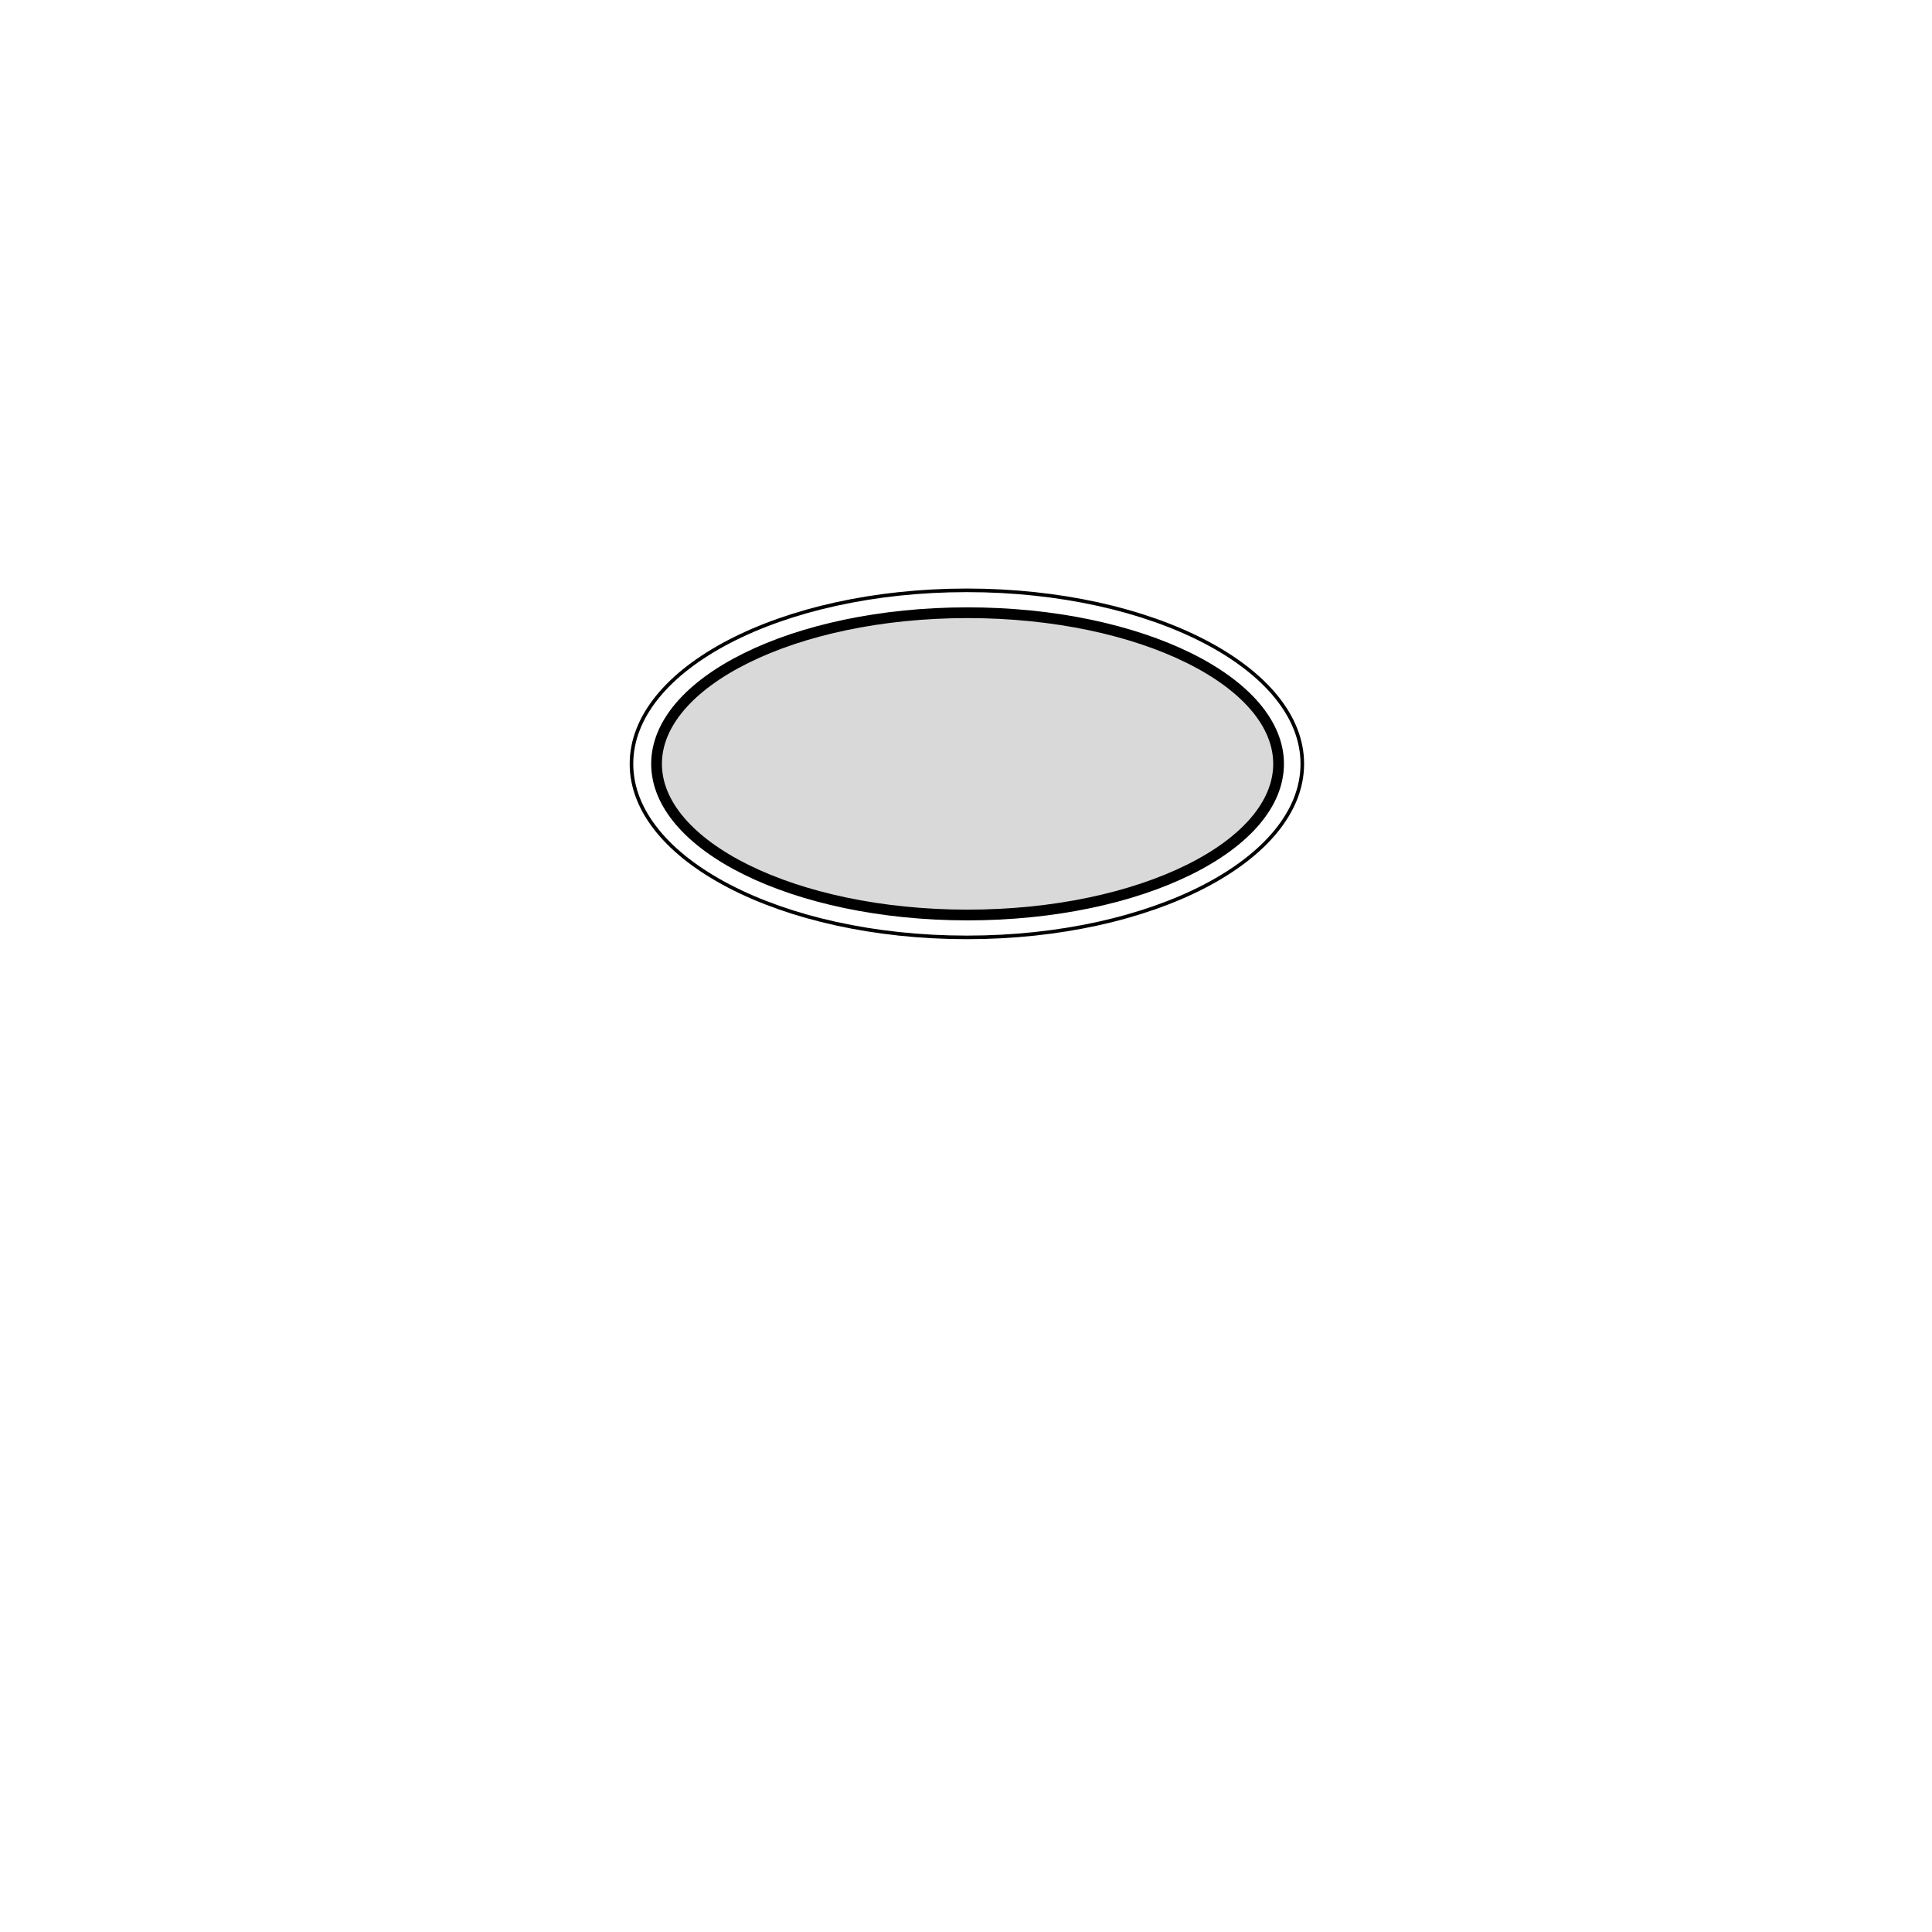
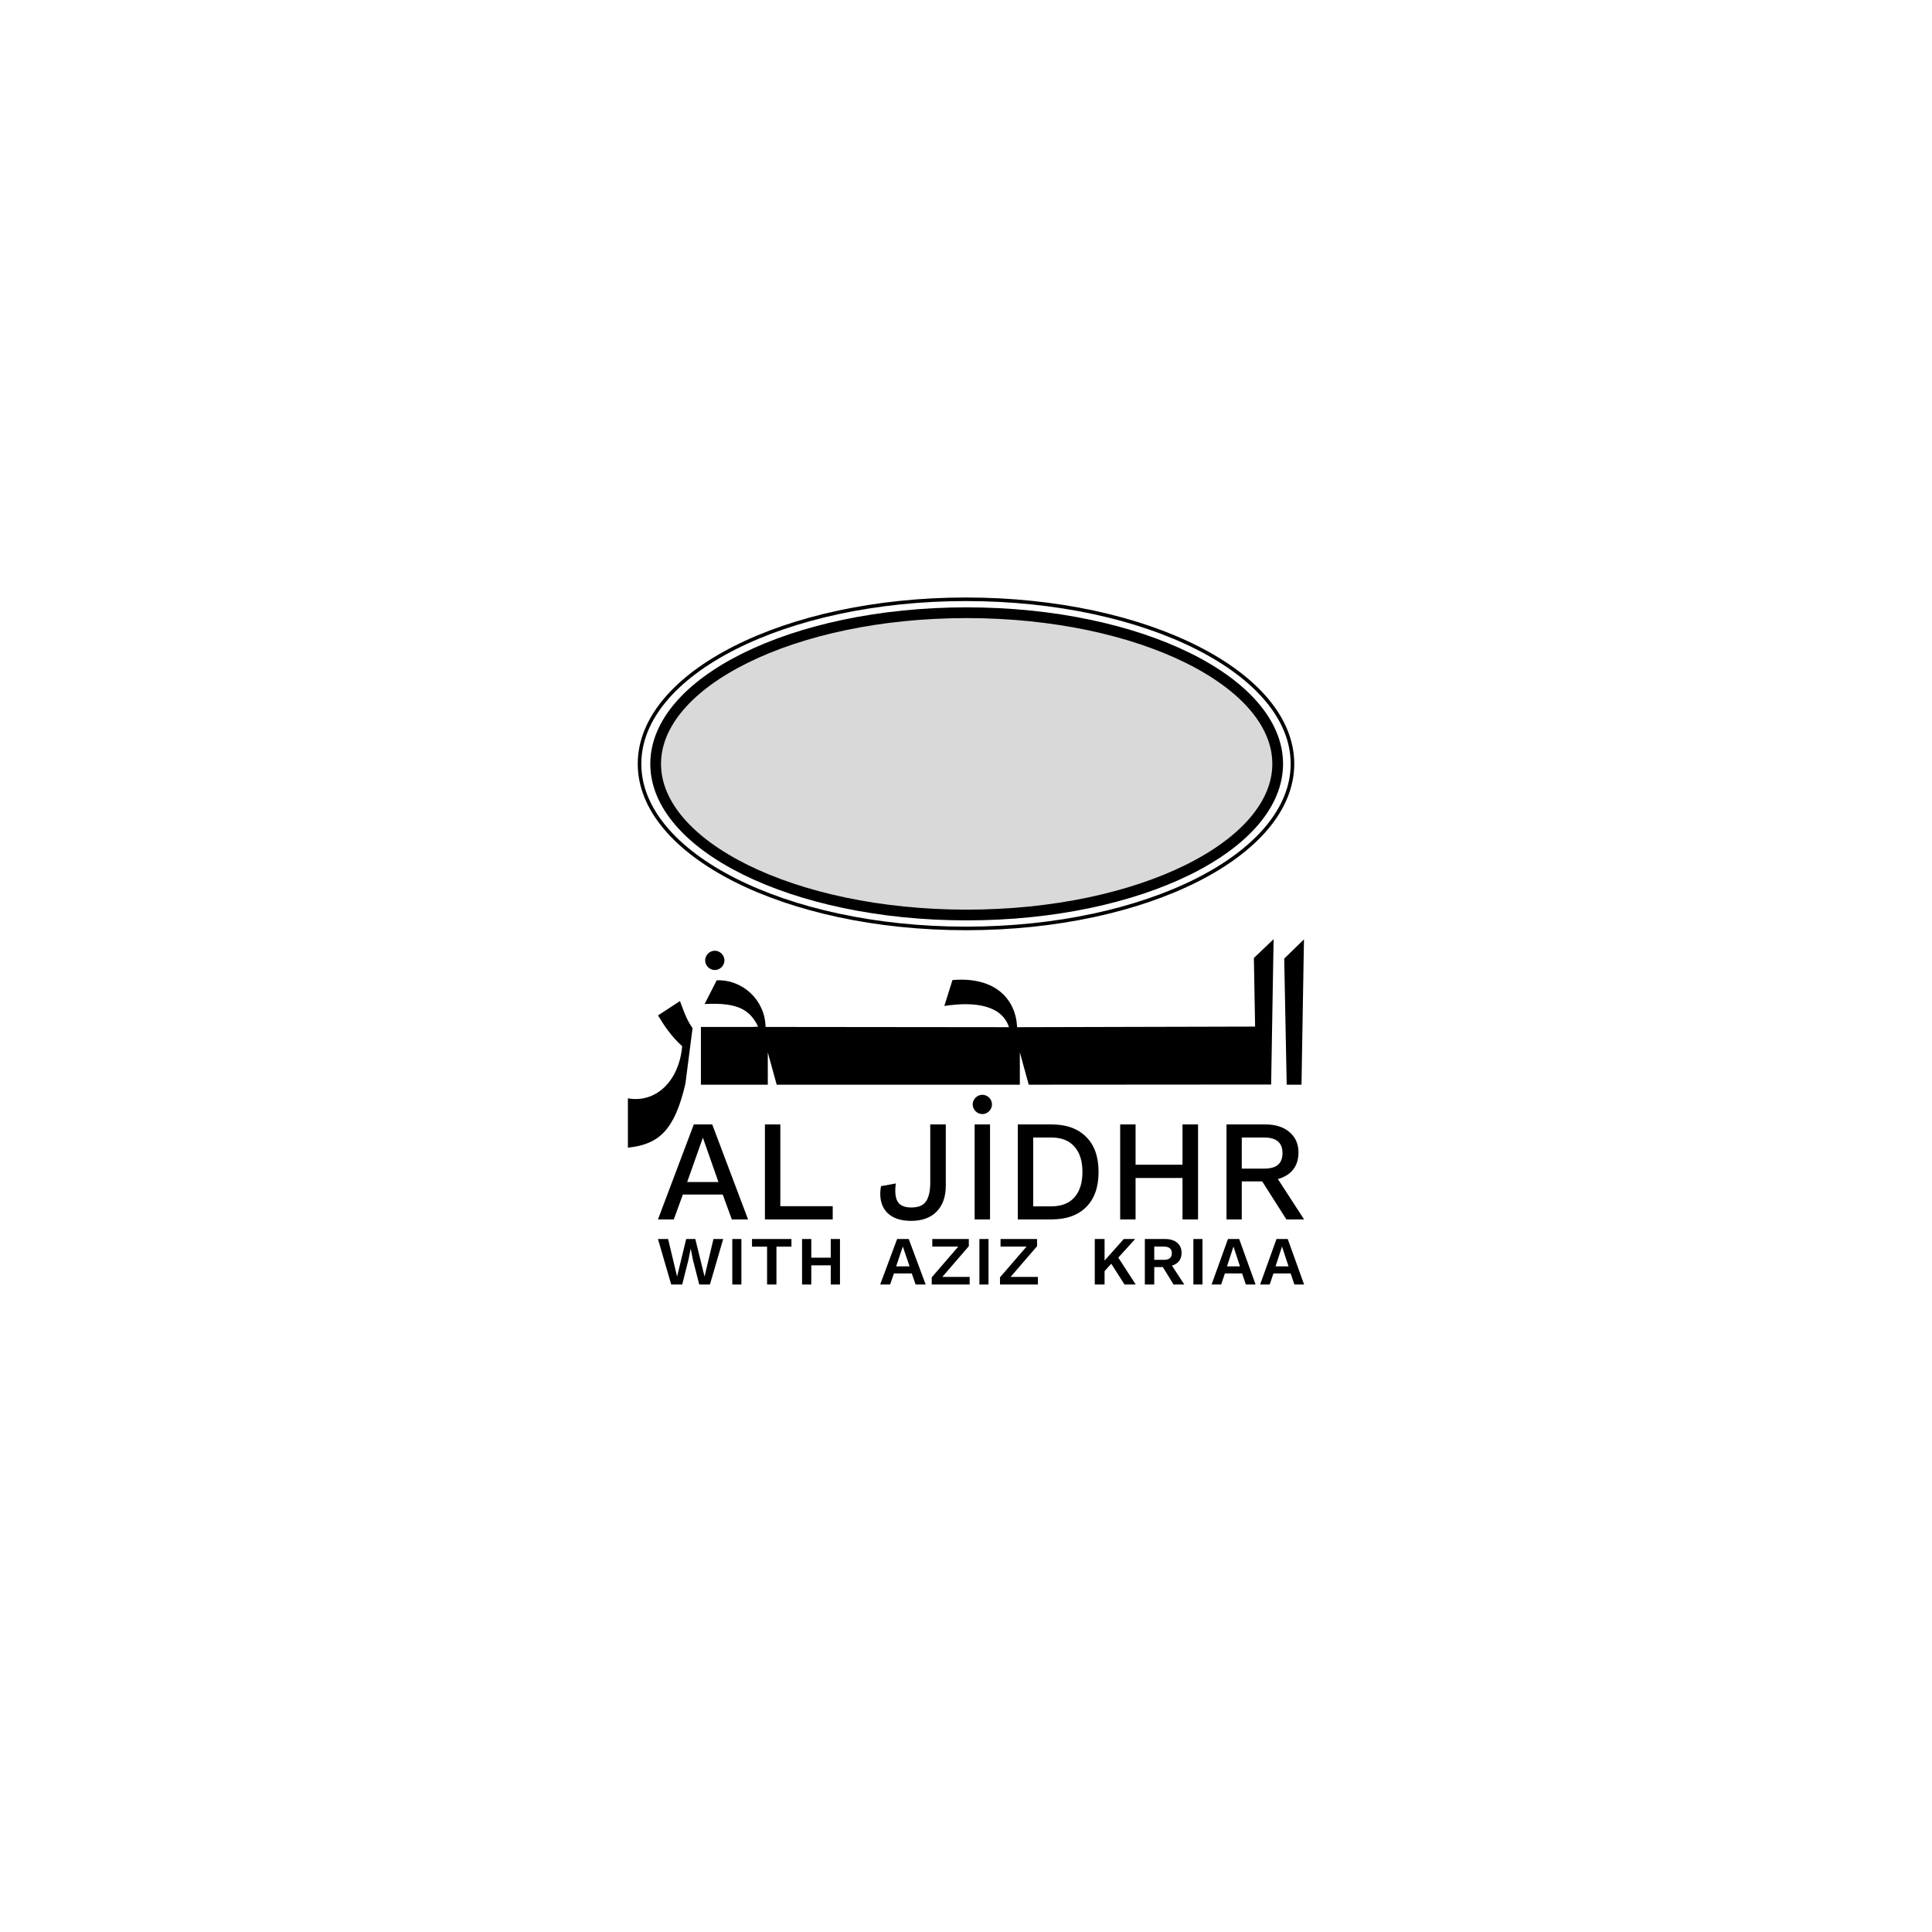
<svg xmlns="http://www.w3.org/2000/svg" width="1080" height="1080" viewBox="0 0 1080 1080" fill="none">
  <g id="oval_shape_image">
    <rect width="1080" height="1080" fill="white" />
-     <g id="Group 72">
+     <g id="Frame 2147203038">
      <g id="Group 20">
-         <path id="image-region" d="M540.875 342.514C589.353 342.514 633.094 352.241 664.604 367.828C696.302 383.509 714.734 404.611 714.734 427.005C714.734 449.4 696.302 470.501 664.604 486.182C633.094 501.77 589.353 511.496 540.875 511.496C492.397 511.496 448.656 501.77 417.146 486.182C385.448 470.501 367.016 449.4 367.016 427.005C367.016 404.611 385.448 383.509 417.146 367.828C448.656 352.241 492.397 342.514 540.875 342.514Z" fill="#D9D9D9" stroke="black" stroke-width="6" />
-         <path id="Ellipse 9" d="M540.5 330C592.426 330 639.386 340.945 673.328 358.592C707.32 376.265 728 400.504 728 427.005C728 453.506 707.32 477.745 673.328 495.418C639.386 513.065 592.426 524.01 540.5 524.01C488.574 524.01 441.614 513.065 407.672 495.418C373.68 477.745 353 453.506 353 427.005C353 400.504 373.68 376.265 407.672 358.592C441.614 340.945 488.574 330 540.5 330Z" stroke="black" stroke-width="2" />
+         <path id="image-region" d="M540.375 342.514C588.853 342.514 632.594 352.241 664.104 367.828C695.802 383.509 714.234 404.611 714.234 427.005C714.234 449.4 695.802 470.501 664.104 486.182C632.594 501.77 588.853 511.496 540.375 511.496C491.897 511.496 448.156 501.77 416.646 486.182C384.948 470.501 366.516 449.4 366.516 427.005C366.516 404.611 384.948 383.509 416.646 367.828C448.156 352.241 491.897 342.514 540.375 342.514Z" fill="#D9D9D9" stroke="black" stroke-width="6" />
+         <path id="Ellipse 9" d="M540 335C590.549 335 636.262 345.386 669.302 362.131C702.397 378.904 722.5 401.894 722.5 427C722.5 452.106 702.397 475.096 669.302 491.869C636.262 508.614 590.549 519 540 519C489.451 519 443.738 508.614 410.698 491.869C377.603 475.096 357.5 452.106 357.5 427C357.5 401.894 377.603 378.904 410.698 362.131C443.738 345.386 489.451 335 540 335Z" stroke="black" stroke-width="2" />
+       </g>
+       <g id="Group 2147202763">
+         <path id="Vector" d="M617.467 704.657L628.221 692.613H634.567L625.138 703.014L634.882 718.05H628.613L621.208 706.441L617.467 710.563V718.05H611.991V692.613H617.467V704.657ZM651.228 692.613C654.113 692.613 656.385 693.304 658.033 694.691C659.681 696.078 660.507 697.944 660.507 700.278C660.507 702.772 659.681 704.686 658.033 706.02C657.216 706.673 656.245 707.161 655.128 707.49L662.02 718.045H656.027L650.034 708.297H645.234V718.045H639.976V692.608H651.232L651.228 692.613ZM672.194 718.045H667.105V692.608H672.194V718.045ZM701.866 718.045H696.433L694.345 711.839H684.732L682.644 718.045H677.284L686.443 692.608H692.716L701.875 718.045H701.866ZM729 718.045H723.567L721.479 711.839H711.866L709.773 718.045H704.413L713.572 692.608H719.841L729 718.045ZM685.906 707.91H693.166L689.517 696.813L685.906 707.91ZM713.04 707.91H720.3L716.651 696.813L713.04 707.91ZM645.234 704.251H650.609C652.102 704.251 653.214 703.956 653.934 703.367C654.683 702.748 655.056 701.81 655.056 700.554C655.056 699.297 654.683 698.369 653.934 697.78C653.214 697.166 652.102 696.856 650.609 696.856H645.234V704.256V704.251Z" fill="black" />
+         <path id="Vector_2" d="M579.735 696.619L564.921 713.807H580.199V718.045H559V714.039L573.848 696.851H559.309V692.613H579.735V696.619Z" fill="black" />
+         <path id="Vector_3" d="M552.586 692.613V718.05H547.496V692.613H552.586Z" fill="black" />
+         <path id="Vector_4" d="M541.58 696.619L526.766 713.807H542.044V718.045H520.846V714.039L535.693 696.851H521.155V692.613H541.58V696.619Z" fill="black" />
+         <path id="Vector_5" d="M517.457 718.045H511.836L509.675 711.839H499.729L497.568 718.045H492.024L501.498 692.608H507.984L517.457 718.045ZM500.947 707.91H508.458L504.683 696.813L500.947 707.91Z" fill="black" />
+         <path id="Union" d="M453.514 703.057H464.393V692.613H469.55V718.05H464.393V707.335H453.514V718.05H448.356V692.613H453.514V703.057Z" fill="black" />
+         <path id="Vector_6" d="M442.421 692.613V696.89H434.036V718.05H428.801V696.89H420.377V692.613H442.421Z" fill="black" />
+         <path id="Vector_7" d="M414.442 692.613V718.05H409.353V692.613H414.442Z" fill="black" />
+         <path id="Vector_8" d="M375.214 718.045L367.805 692.608H373.474L378.491 713.613L383.585 692.608H388.68L393.851 713.613L398.829 692.608H404.267L396.857 718.045H390.879L387.331 704.169L386.137 698.157H386.06L384.866 704.169L381.357 718.045H375.224H375.214Z" fill="black" />
+         <path id="Vector_9" d="M707.274 628.557C712.958 628.557 717.468 629.978 720.793 632.82C724.171 635.662 725.863 639.5 725.863 644.328C725.863 649.157 724.171 653.178 720.793 655.914C718.99 657.369 716.839 658.427 714.34 659.094L729 681.665H719.101L705.578 660.423H694.157V681.665H685.626V628.557H707.269H707.274ZM694.157 653.26H706.627C710.111 653.26 712.687 652.564 714.35 651.167C716.066 649.718 716.926 647.518 716.926 644.57C716.926 641.622 716.066 639.5 714.35 638.05C712.687 636.6 710.111 635.88 706.627 635.88H694.157V653.26Z" fill="black" />
+         <path id="Vector_10" d="M634.795 651.09H661.025V628.562H669.715V681.67H661.025V658.5H634.795V681.67H626.187V628.562H634.795V651.09Z" fill="black" />
+         <path id="Vector_11" d="M587.713 628.557C596.026 628.557 602.493 630.863 607.104 635.479C611.768 640.036 614.103 646.581 614.103 655.111C614.103 663.642 611.768 670.211 607.104 674.826C602.488 679.384 596.026 681.665 587.713 681.665H568.965V628.557H587.713ZM587.713 674.343C593.344 674.343 597.636 672.68 600.589 669.355C603.595 665.977 605.093 661.226 605.093 655.111C605.093 648.997 603.59 644.275 600.589 640.95C597.641 637.572 593.349 635.88 587.713 635.88H577.573V674.343H587.713Z" fill="black" />
+         <path id="Vector_12" d="M553.436 628.557V681.665H544.828V628.557H553.436Z" fill="black" />
+         <path id="Vector_13" d="M528.7 628.557V662.835C528.7 669.002 526.984 673.831 523.552 677.32C520.174 680.752 515.452 682.468 509.391 682.468C505.046 682.468 501.503 681.661 498.767 680.056C496.032 678.446 494.127 676.194 493.054 673.299C491.981 670.351 491.793 666.943 492.494 663.081L500.783 661.554C500.14 666.17 500.488 669.573 501.827 671.772C503.165 673.918 505.688 674.991 509.391 674.991C513.412 674.991 516.177 673.835 517.68 671.53C519.236 669.171 520.014 665.735 520.014 661.23V628.562H528.704L528.7 628.557Z" fill="black" />
+         <path id="Vector_14" d="M436.206 674.261H465.495V681.665H427.598V628.557H436.206V674.261Z" fill="black" />
+         <path id="Vector_15" d="M418.177 681.665H409.086L404.015 667.746H381.724L376.654 681.665H367.805L387.839 628.557H398.138L418.172 681.665H418.177ZM384.141 660.747H401.604L392.913 635.967L384.141 660.747Z" fill="black" />
+         <path id="Vector_16" d="M549.134 611.989C546.22 611.989 543.74 614.473 543.74 617.383C543.74 620.293 546.225 622.777 549.134 622.777C552.044 622.777 554.528 620.293 554.528 617.383C554.528 614.473 552.044 611.989 549.134 611.989Z" fill="black" />
+         <path id="Vector_17" d="M717.888 535.87L719.27 606.353H727.545L728.927 525.106L717.888 535.87Z" fill="black" />
+         <path id="Vector_18" d="M701.614 573.888L701.59 573.874L568.574 574.207C567.882 559.036 556.853 545.788 532.435 547.852L527.882 562.337C544.982 559.717 560.024 561.916 564.021 574.207L427.95 574.067C427.674 558.896 414.987 547.441 400.637 547.997L393.885 561.245C412.928 560.278 419.26 564.696 423.817 573.932L420.473 574.072H391.812V606.349H429.202V588.272L434.175 606.349H570.096V588.272L575.065 606.349L710.575 606.257L711.952 525L700.923 535.527L701.614 573.879V573.888Z" fill="black" />
+         <path id="Vector_19" d="M399.575 542.25C402.489 542.25 404.969 539.766 404.969 536.856C404.969 533.946 402.484 531.462 399.575 531.462C396.665 531.462 394.181 533.946 394.181 536.856C394.181 539.766 396.665 542.25 399.575 542.25Z" fill="black" />
+         <path id="Vector_20" d="M367.839 567.615C371.285 573.4 375.152 579.191 381.353 584.85C379.429 605.397 365.761 616.721 351 613.961V641.549C368.656 639.751 377.211 631.346 383.141 605.822L387.138 574.783C384.519 570.786 383.547 568.992 380.096 559.611L367.834 567.615H367.839Z" fill="black" />
      </g>
    </g>
  </g>
-   <defs>
- </defs>
</svg>
